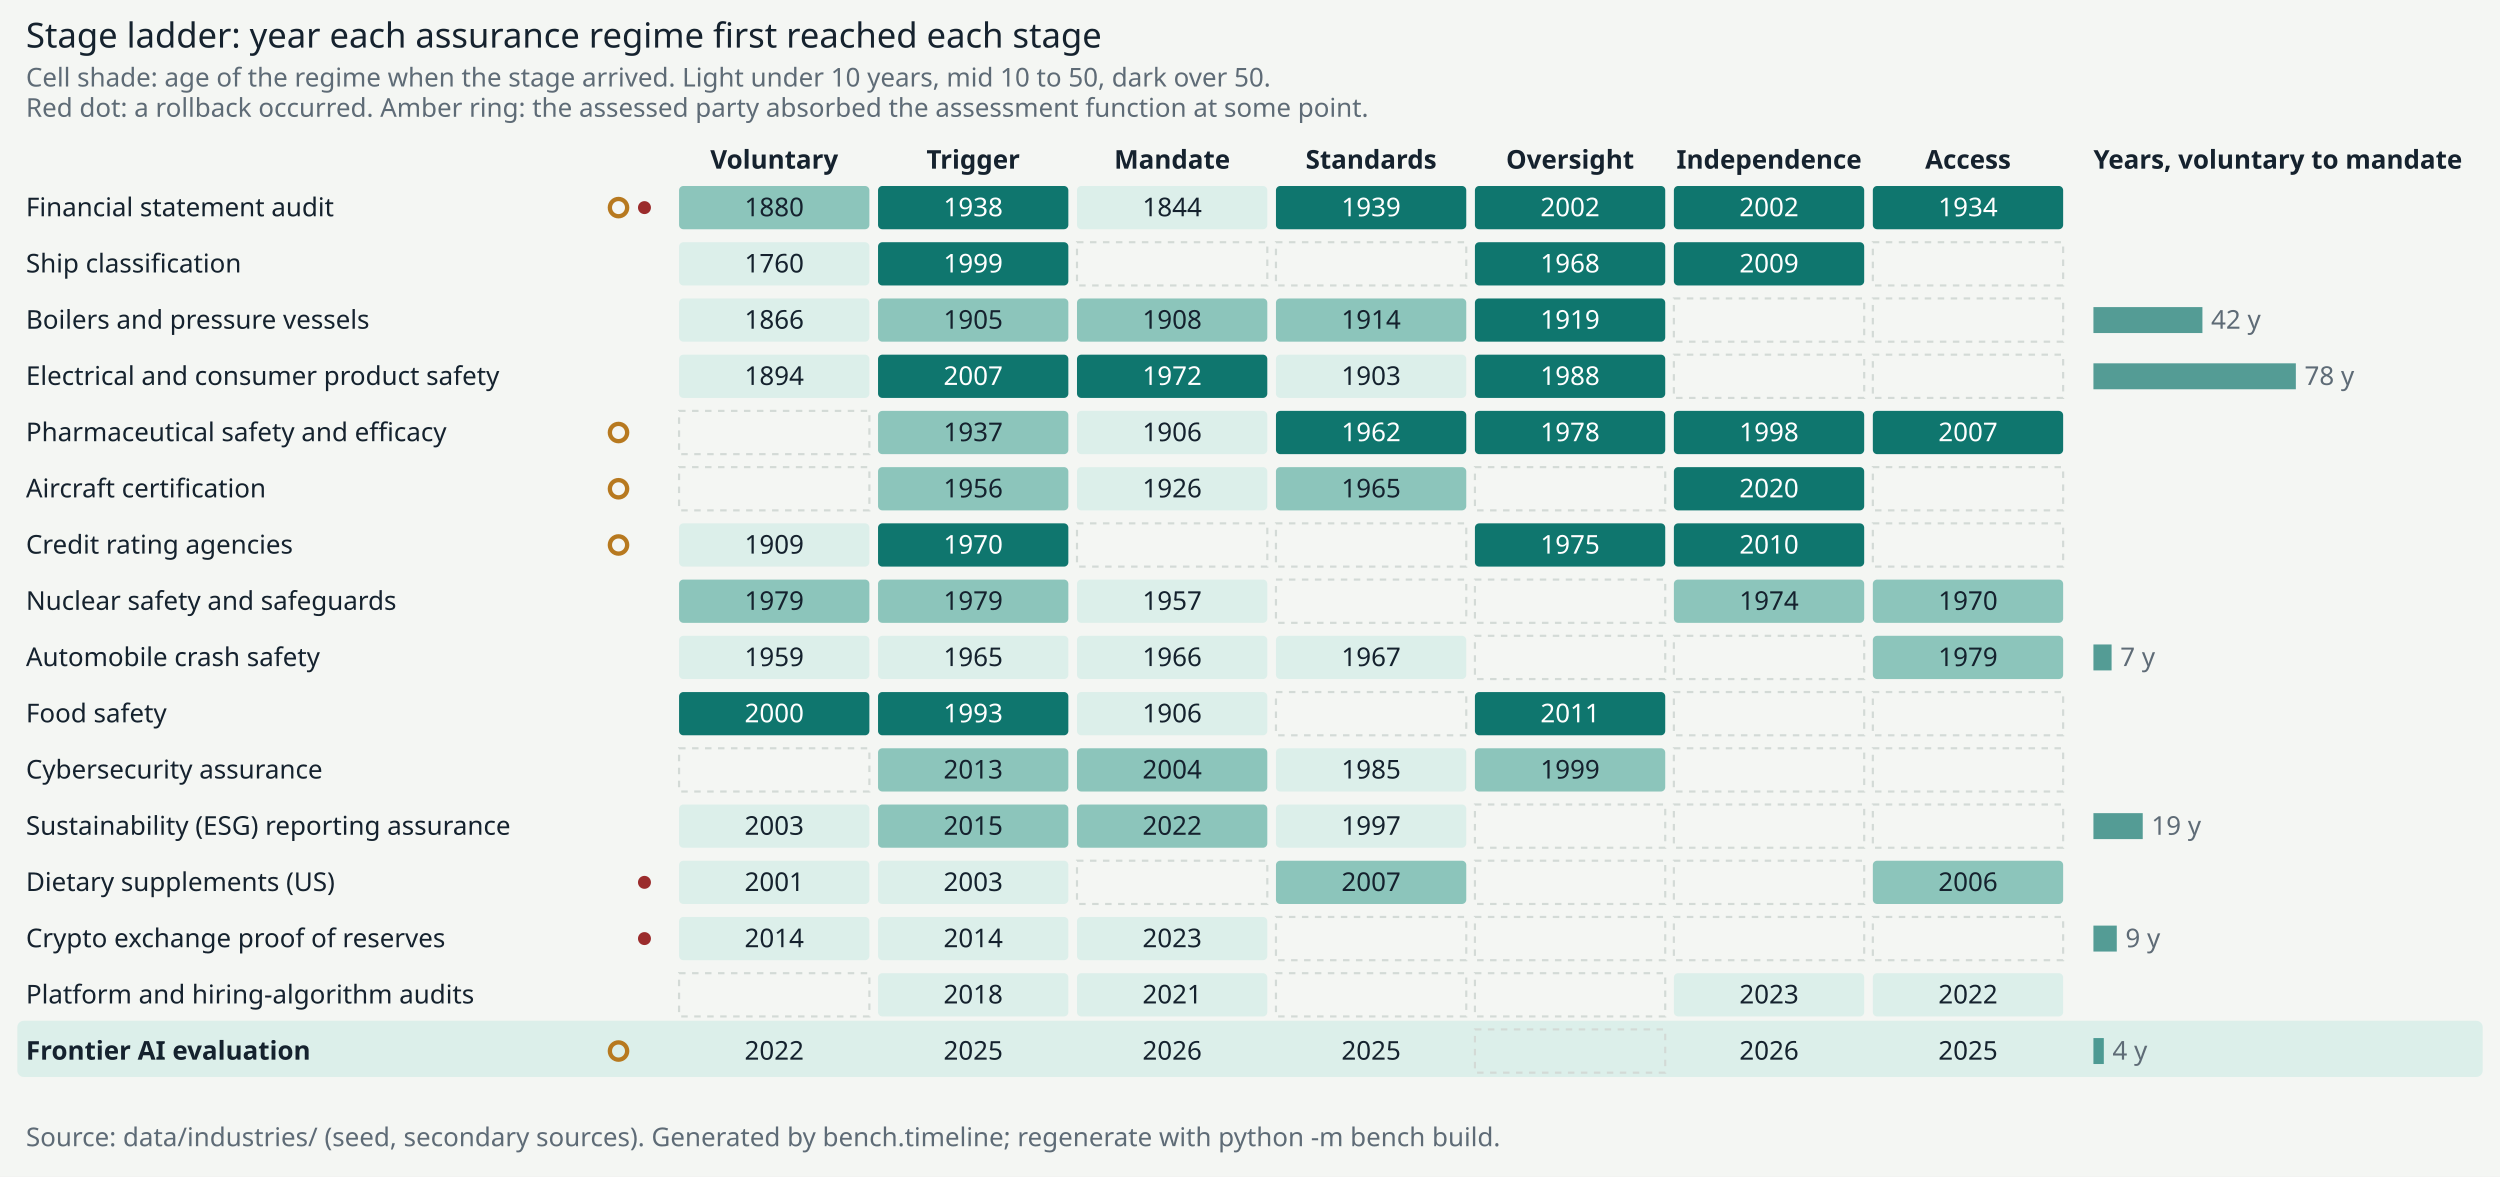
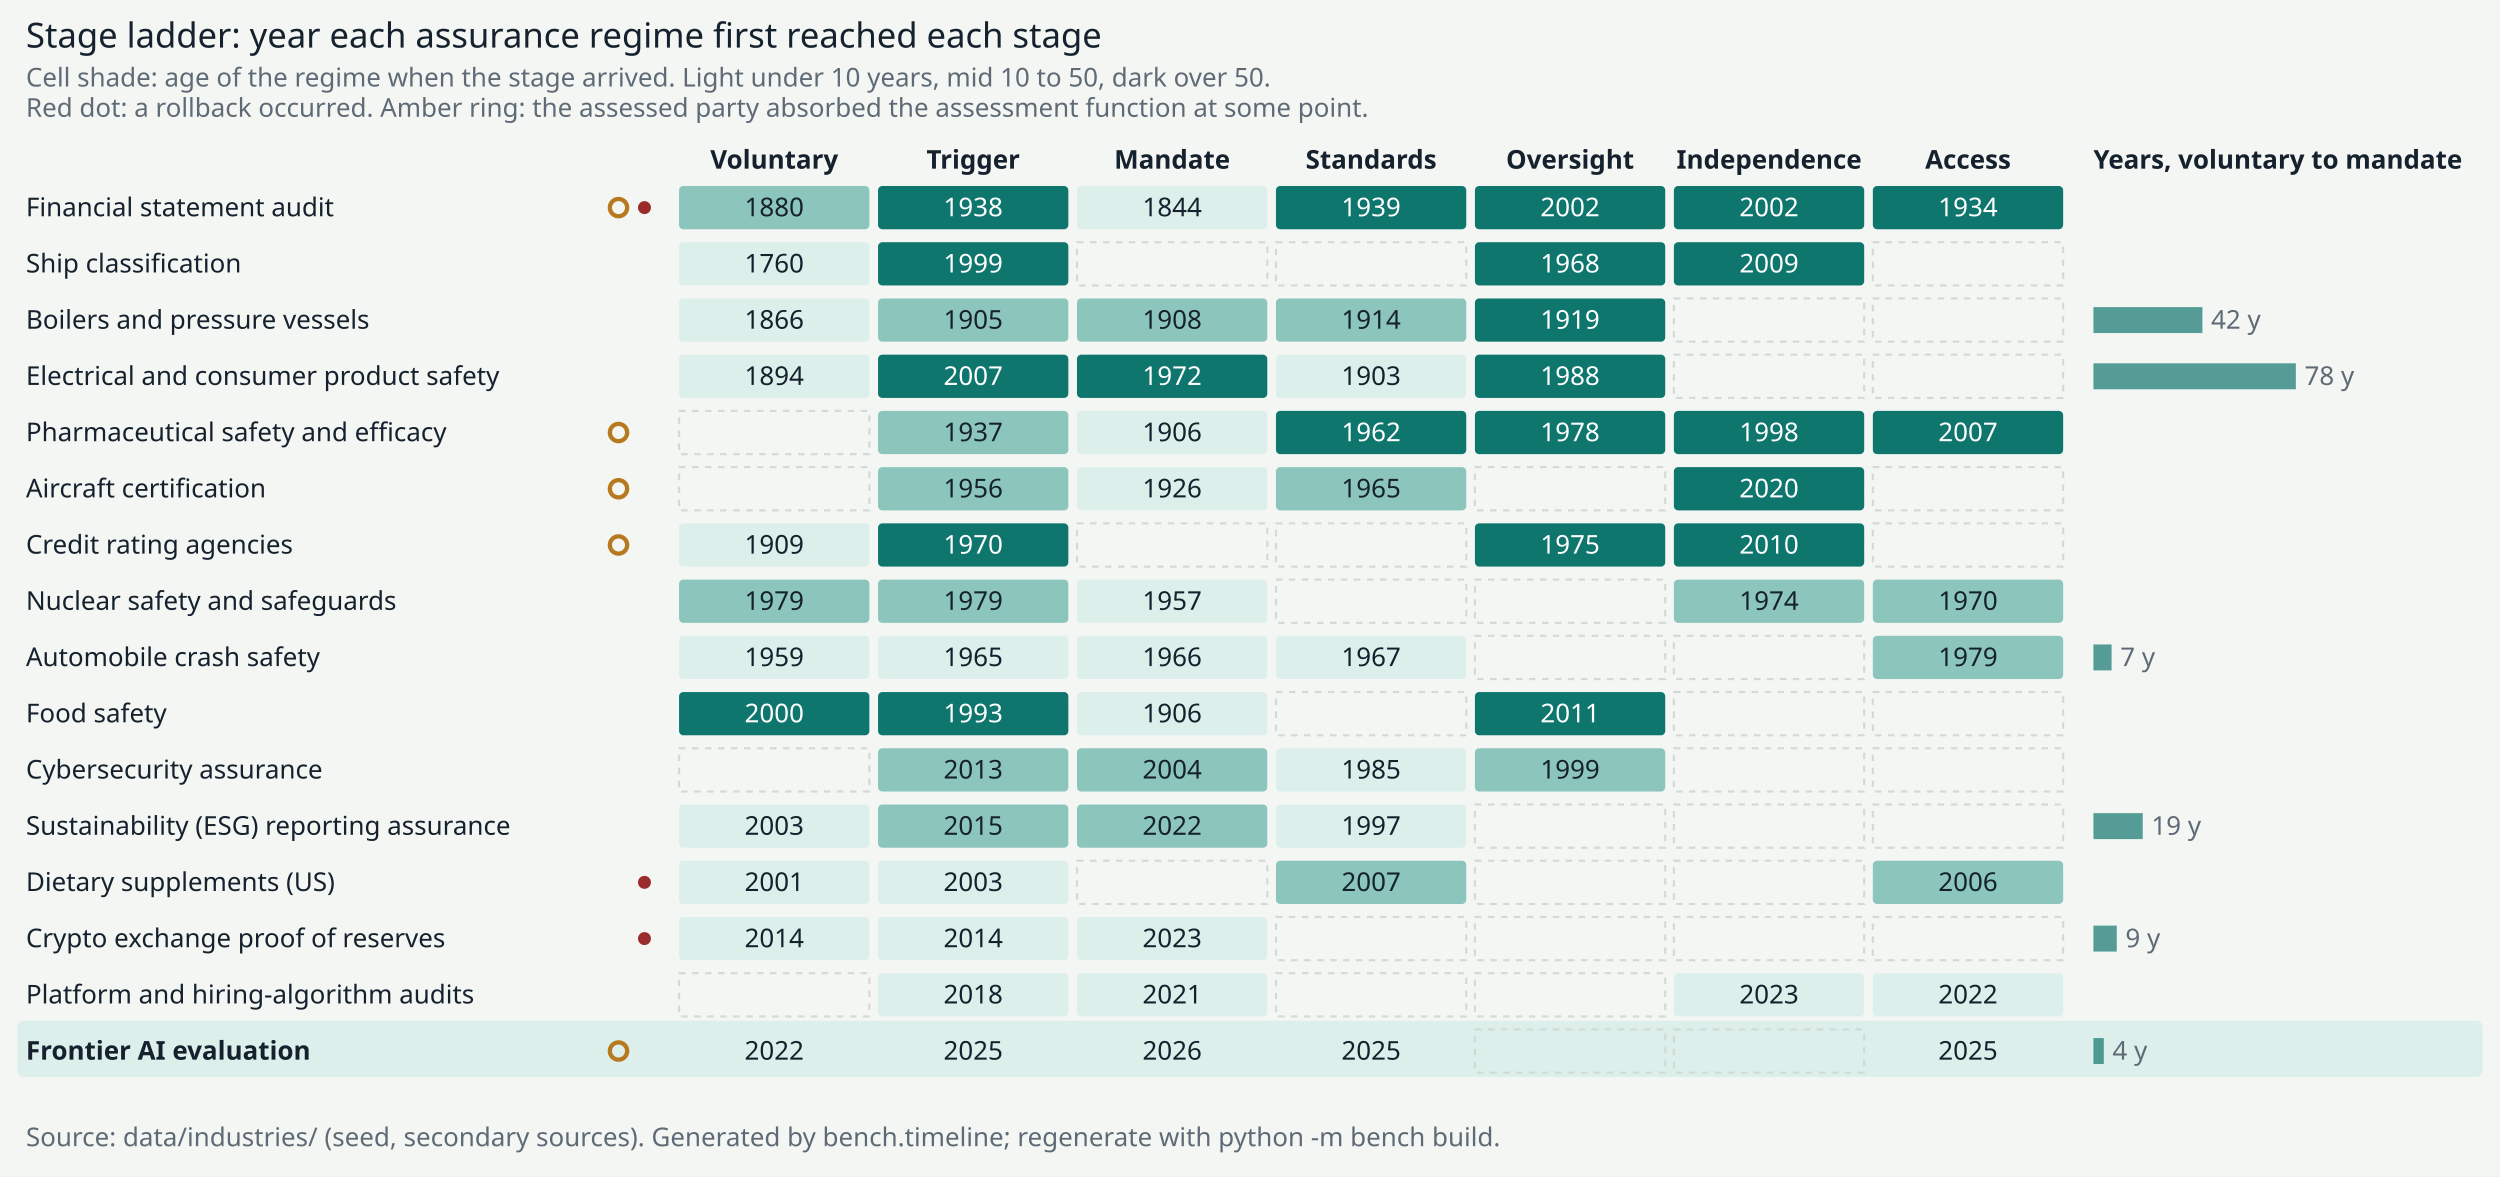
<svg xmlns="http://www.w3.org/2000/svg" viewBox="0 0 1156 544" font-family="Instrument Sans, system-ui, sans-serif" font-size="12">
  <rect width="1156" height="544" fill="#F4F6F3" />
  <text x="12" y="22" font-size="16" fill="#15222E">Stage ladder: year each assurance regime first reached each stage</text>
  <text x="12" y="40" fill="#5E6B76">Cell shade: age of the regime when the stage arrived. Light under 10 years, mid 10 to 50, dark over 50.</text>
  <text x="12" y="54" fill="#5E6B76">Red dot: a rollback occurred. Amber ring: the assessed party absorbed the assessment function at some point.</text>
  <text x="358.0" y="78" text-anchor="middle" fill="#15222E" font-weight="600">Voluntary</text>
  <text x="450.0" y="78" text-anchor="middle" fill="#15222E" font-weight="600">Trigger</text>
  <text x="542.0" y="78" text-anchor="middle" fill="#15222E" font-weight="600">Mandate</text>
  <text x="634.0" y="78" text-anchor="middle" fill="#15222E" font-weight="600">Standards</text>
  <text x="726.0" y="78" text-anchor="middle" fill="#15222E" font-weight="600">Oversight</text>
  <text x="818.0" y="78" text-anchor="middle" fill="#15222E" font-weight="600">Independence</text>
  <text x="910.0" y="78" text-anchor="middle" fill="#15222E" font-weight="600">Access</text>
  <text x="968" y="78" fill="#15222E" font-weight="600">Years, voluntary to mandate</text>
  <text x="12" y="100" fill="#15222E" font-weight="400">Financial statement audit</text>
  <rect x="314" y="86" width="88" height="20" fill="#8CC5BB" rx="2" />
  <text x="358.0" y="100" text-anchor="middle" fill="#15222E">1880</text>
  <rect x="406" y="86" width="88" height="20" fill="#0F766E" rx="2" />
  <text x="450.0" y="100" text-anchor="middle" fill="#FFFFFF">1938</text>
  <rect x="498" y="86" width="88" height="20" fill="#DCEFEA" rx="2" />
  <text x="542.0" y="100" text-anchor="middle" fill="#15222E">1844</text>
  <rect x="590" y="86" width="88" height="20" fill="#0F766E" rx="2" />
  <text x="634.0" y="100" text-anchor="middle" fill="#FFFFFF">1939</text>
  <rect x="682" y="86" width="88" height="20" fill="#0F766E" rx="2" />
  <text x="726.0" y="100" text-anchor="middle" fill="#FFFFFF">2002</text>
  <rect x="774" y="86" width="88" height="20" fill="#0F766E" rx="2" />
  <text x="818.0" y="100" text-anchor="middle" fill="#FFFFFF">2002</text>
  <rect x="866" y="86" width="88" height="20" fill="#0F766E" rx="2" />
  <text x="910.0" y="100" text-anchor="middle" fill="#FFFFFF">1934</text>
  <circle cx="298" cy="96" r="3" fill="#9B2C2C" />
  <circle cx="286" cy="96" r="4" fill="none" stroke="#B7791F" stroke-width="2" />
  <text x="12" y="126" fill="#15222E" font-weight="400">Ship classification</text>
  <rect x="314" y="112" width="88" height="20" fill="#DCEFEA" rx="2" />
  <text x="358.0" y="126" text-anchor="middle" fill="#15222E">1760</text>
  <rect x="406" y="112" width="88" height="20" fill="#0F766E" rx="2" />
  <text x="450.0" y="126" text-anchor="middle" fill="#FFFFFF">1999</text>
  <rect x="498" y="112" width="88" height="20" fill="none" stroke="#D3DAD6" stroke-dasharray="3 3" />
  <rect x="590" y="112" width="88" height="20" fill="none" stroke="#D3DAD6" stroke-dasharray="3 3" />
  <rect x="682" y="112" width="88" height="20" fill="#0F766E" rx="2" />
  <text x="726.0" y="126" text-anchor="middle" fill="#FFFFFF">1968</text>
  <rect x="774" y="112" width="88" height="20" fill="#0F766E" rx="2" />
  <text x="818.0" y="126" text-anchor="middle" fill="#FFFFFF">2009</text>
  <rect x="866" y="112" width="88" height="20" fill="none" stroke="#D3DAD6" stroke-dasharray="3 3" />
  <text x="12" y="152" fill="#15222E" font-weight="400">Boilers and pressure vessels</text>
  <rect x="314" y="138" width="88" height="20" fill="#DCEFEA" rx="2" />
  <text x="358.0" y="152" text-anchor="middle" fill="#15222E">1866</text>
  <rect x="406" y="138" width="88" height="20" fill="#8CC5BB" rx="2" />
  <text x="450.0" y="152" text-anchor="middle" fill="#15222E">1905</text>
  <rect x="498" y="138" width="88" height="20" fill="#8CC5BB" rx="2" />
  <text x="542.0" y="152" text-anchor="middle" fill="#15222E">1908</text>
  <rect x="590" y="138" width="88" height="20" fill="#8CC5BB" rx="2" />
  <text x="634.0" y="152" text-anchor="middle" fill="#15222E">1914</text>
  <rect x="682" y="138" width="88" height="20" fill="#0F766E" rx="2" />
  <text x="726.0" y="152" text-anchor="middle" fill="#FFFFFF">1919</text>
  <rect x="774" y="138" width="88" height="20" fill="none" stroke="#D3DAD6" stroke-dasharray="3 3" />
  <rect x="866" y="138" width="88" height="20" fill="none" stroke="#D3DAD6" stroke-dasharray="3 3" />
  <rect x="968" y="142" width="50.4" height="12" fill="#0F766E" opacity="0.7" />
  <text x="1022.4" y="152" fill="#5E6B76">42 y</text>
  <text x="12" y="178" fill="#15222E" font-weight="400">Electrical and consumer product safety</text>
  <rect x="314" y="164" width="88" height="20" fill="#DCEFEA" rx="2" />
  <text x="358.0" y="178" text-anchor="middle" fill="#15222E">1894</text>
  <rect x="406" y="164" width="88" height="20" fill="#0F766E" rx="2" />
  <text x="450.0" y="178" text-anchor="middle" fill="#FFFFFF">2007</text>
  <rect x="498" y="164" width="88" height="20" fill="#0F766E" rx="2" />
  <text x="542.0" y="178" text-anchor="middle" fill="#FFFFFF">1972</text>
  <rect x="590" y="164" width="88" height="20" fill="#DCEFEA" rx="2" />
  <text x="634.0" y="178" text-anchor="middle" fill="#15222E">1903</text>
  <rect x="682" y="164" width="88" height="20" fill="#0F766E" rx="2" />
  <text x="726.0" y="178" text-anchor="middle" fill="#FFFFFF">1988</text>
  <rect x="774" y="164" width="88" height="20" fill="none" stroke="#D3DAD6" stroke-dasharray="3 3" />
  <rect x="866" y="164" width="88" height="20" fill="none" stroke="#D3DAD6" stroke-dasharray="3 3" />
  <rect x="968" y="168" width="93.6" height="12" fill="#0F766E" opacity="0.7" />
  <text x="1065.6" y="178" fill="#5E6B76">78 y</text>
  <text x="12" y="204" fill="#15222E" font-weight="400">Pharmaceutical safety and efficacy</text>
  <rect x="314" y="190" width="88" height="20" fill="none" stroke="#D3DAD6" stroke-dasharray="3 3" />
  <rect x="406" y="190" width="88" height="20" fill="#8CC5BB" rx="2" />
  <text x="450.0" y="204" text-anchor="middle" fill="#15222E">1937</text>
  <rect x="498" y="190" width="88" height="20" fill="#DCEFEA" rx="2" />
  <text x="542.0" y="204" text-anchor="middle" fill="#15222E">1906</text>
  <rect x="590" y="190" width="88" height="20" fill="#0F766E" rx="2" />
  <text x="634.0" y="204" text-anchor="middle" fill="#FFFFFF">1962</text>
  <rect x="682" y="190" width="88" height="20" fill="#0F766E" rx="2" />
  <text x="726.0" y="204" text-anchor="middle" fill="#FFFFFF">1978</text>
  <rect x="774" y="190" width="88" height="20" fill="#0F766E" rx="2" />
  <text x="818.0" y="204" text-anchor="middle" fill="#FFFFFF">1998</text>
  <rect x="866" y="190" width="88" height="20" fill="#0F766E" rx="2" />
  <text x="910.0" y="204" text-anchor="middle" fill="#FFFFFF">2007</text>
  <circle cx="286" cy="200" r="4" fill="none" stroke="#B7791F" stroke-width="2" />
  <text x="12" y="230" fill="#15222E" font-weight="400">Aircraft certification</text>
  <rect x="314" y="216" width="88" height="20" fill="none" stroke="#D3DAD6" stroke-dasharray="3 3" />
  <rect x="406" y="216" width="88" height="20" fill="#8CC5BB" rx="2" />
  <text x="450.0" y="230" text-anchor="middle" fill="#15222E">1956</text>
  <rect x="498" y="216" width="88" height="20" fill="#DCEFEA" rx="2" />
  <text x="542.0" y="230" text-anchor="middle" fill="#15222E">1926</text>
  <rect x="590" y="216" width="88" height="20" fill="#8CC5BB" rx="2" />
  <text x="634.0" y="230" text-anchor="middle" fill="#15222E">1965</text>
  <rect x="682" y="216" width="88" height="20" fill="none" stroke="#D3DAD6" stroke-dasharray="3 3" />
  <rect x="774" y="216" width="88" height="20" fill="#0F766E" rx="2" />
  <text x="818.0" y="230" text-anchor="middle" fill="#FFFFFF">2020</text>
  <rect x="866" y="216" width="88" height="20" fill="none" stroke="#D3DAD6" stroke-dasharray="3 3" />
  <circle cx="286" cy="226" r="4" fill="none" stroke="#B7791F" stroke-width="2" />
  <text x="12" y="256" fill="#15222E" font-weight="400">Credit rating agencies</text>
  <rect x="314" y="242" width="88" height="20" fill="#DCEFEA" rx="2" />
  <text x="358.0" y="256" text-anchor="middle" fill="#15222E">1909</text>
  <rect x="406" y="242" width="88" height="20" fill="#0F766E" rx="2" />
  <text x="450.0" y="256" text-anchor="middle" fill="#FFFFFF">1970</text>
  <rect x="498" y="242" width="88" height="20" fill="none" stroke="#D3DAD6" stroke-dasharray="3 3" />
  <rect x="590" y="242" width="88" height="20" fill="none" stroke="#D3DAD6" stroke-dasharray="3 3" />
  <rect x="682" y="242" width="88" height="20" fill="#0F766E" rx="2" />
  <text x="726.0" y="256" text-anchor="middle" fill="#FFFFFF">1975</text>
  <rect x="774" y="242" width="88" height="20" fill="#0F766E" rx="2" />
  <text x="818.0" y="256" text-anchor="middle" fill="#FFFFFF">2010</text>
  <rect x="866" y="242" width="88" height="20" fill="none" stroke="#D3DAD6" stroke-dasharray="3 3" />
  <circle cx="286" cy="252" r="4" fill="none" stroke="#B7791F" stroke-width="2" />
  <text x="12" y="282" fill="#15222E" font-weight="400">Nuclear safety and safeguards</text>
  <rect x="314" y="268" width="88" height="20" fill="#8CC5BB" rx="2" />
  <text x="358.0" y="282" text-anchor="middle" fill="#15222E">1979</text>
  <rect x="406" y="268" width="88" height="20" fill="#8CC5BB" rx="2" />
  <text x="450.0" y="282" text-anchor="middle" fill="#15222E">1979</text>
  <rect x="498" y="268" width="88" height="20" fill="#DCEFEA" rx="2" />
  <text x="542.0" y="282" text-anchor="middle" fill="#15222E">1957</text>
  <rect x="590" y="268" width="88" height="20" fill="none" stroke="#D3DAD6" stroke-dasharray="3 3" />
  <rect x="682" y="268" width="88" height="20" fill="none" stroke="#D3DAD6" stroke-dasharray="3 3" />
  <rect x="774" y="268" width="88" height="20" fill="#8CC5BB" rx="2" />
  <text x="818.0" y="282" text-anchor="middle" fill="#15222E">1974</text>
  <rect x="866" y="268" width="88" height="20" fill="#8CC5BB" rx="2" />
  <text x="910.0" y="282" text-anchor="middle" fill="#15222E">1970</text>
  <text x="12" y="308" fill="#15222E" font-weight="400">Automobile crash safety</text>
  <rect x="314" y="294" width="88" height="20" fill="#DCEFEA" rx="2" />
  <text x="358.0" y="308" text-anchor="middle" fill="#15222E">1959</text>
  <rect x="406" y="294" width="88" height="20" fill="#DCEFEA" rx="2" />
  <text x="450.0" y="308" text-anchor="middle" fill="#15222E">1965</text>
  <rect x="498" y="294" width="88" height="20" fill="#DCEFEA" rx="2" />
  <text x="542.0" y="308" text-anchor="middle" fill="#15222E">1966</text>
  <rect x="590" y="294" width="88" height="20" fill="#DCEFEA" rx="2" />
  <text x="634.0" y="308" text-anchor="middle" fill="#15222E">1967</text>
  <rect x="682" y="294" width="88" height="20" fill="none" stroke="#D3DAD6" stroke-dasharray="3 3" />
  <rect x="774" y="294" width="88" height="20" fill="none" stroke="#D3DAD6" stroke-dasharray="3 3" />
  <rect x="866" y="294" width="88" height="20" fill="#8CC5BB" rx="2" />
  <text x="910.0" y="308" text-anchor="middle" fill="#15222E">1979</text>
  <rect x="968" y="298" width="8.4" height="12" fill="#0F766E" opacity="0.7" />
  <text x="980.4" y="308" fill="#5E6B76">7 y</text>
  <text x="12" y="334" fill="#15222E" font-weight="400">Food safety</text>
  <rect x="314" y="320" width="88" height="20" fill="#0F766E" rx="2" />
  <text x="358.0" y="334" text-anchor="middle" fill="#FFFFFF">2000</text>
  <rect x="406" y="320" width="88" height="20" fill="#0F766E" rx="2" />
  <text x="450.0" y="334" text-anchor="middle" fill="#FFFFFF">1993</text>
  <rect x="498" y="320" width="88" height="20" fill="#DCEFEA" rx="2" />
  <text x="542.0" y="334" text-anchor="middle" fill="#15222E">1906</text>
  <rect x="590" y="320" width="88" height="20" fill="none" stroke="#D3DAD6" stroke-dasharray="3 3" />
  <rect x="682" y="320" width="88" height="20" fill="#0F766E" rx="2" />
  <text x="726.0" y="334" text-anchor="middle" fill="#FFFFFF">2011</text>
  <rect x="774" y="320" width="88" height="20" fill="none" stroke="#D3DAD6" stroke-dasharray="3 3" />
  <rect x="866" y="320" width="88" height="20" fill="none" stroke="#D3DAD6" stroke-dasharray="3 3" />
  <text x="12" y="360" fill="#15222E" font-weight="400">Cybersecurity assurance</text>
  <rect x="314" y="346" width="88" height="20" fill="none" stroke="#D3DAD6" stroke-dasharray="3 3" />
  <rect x="406" y="346" width="88" height="20" fill="#8CC5BB" rx="2" />
  <text x="450.0" y="360" text-anchor="middle" fill="#15222E">2013</text>
  <rect x="498" y="346" width="88" height="20" fill="#8CC5BB" rx="2" />
  <text x="542.0" y="360" text-anchor="middle" fill="#15222E">2004</text>
  <rect x="590" y="346" width="88" height="20" fill="#DCEFEA" rx="2" />
  <text x="634.0" y="360" text-anchor="middle" fill="#15222E">1985</text>
  <rect x="682" y="346" width="88" height="20" fill="#8CC5BB" rx="2" />
  <text x="726.0" y="360" text-anchor="middle" fill="#15222E">1999</text>
  <rect x="774" y="346" width="88" height="20" fill="none" stroke="#D3DAD6" stroke-dasharray="3 3" />
  <rect x="866" y="346" width="88" height="20" fill="none" stroke="#D3DAD6" stroke-dasharray="3 3" />
  <text x="12" y="386" fill="#15222E" font-weight="400">Sustainability (ESG) reporting assurance</text>
  <rect x="314" y="372" width="88" height="20" fill="#DCEFEA" rx="2" />
  <text x="358.0" y="386" text-anchor="middle" fill="#15222E">2003</text>
  <rect x="406" y="372" width="88" height="20" fill="#8CC5BB" rx="2" />
  <text x="450.0" y="386" text-anchor="middle" fill="#15222E">2015</text>
  <rect x="498" y="372" width="88" height="20" fill="#8CC5BB" rx="2" />
  <text x="542.0" y="386" text-anchor="middle" fill="#15222E">2022</text>
  <rect x="590" y="372" width="88" height="20" fill="#DCEFEA" rx="2" />
  <text x="634.0" y="386" text-anchor="middle" fill="#15222E">1997</text>
  <rect x="682" y="372" width="88" height="20" fill="none" stroke="#D3DAD6" stroke-dasharray="3 3" />
  <rect x="774" y="372" width="88" height="20" fill="none" stroke="#D3DAD6" stroke-dasharray="3 3" />
  <rect x="866" y="372" width="88" height="20" fill="none" stroke="#D3DAD6" stroke-dasharray="3 3" />
  <rect x="968" y="376" width="22.8" height="12" fill="#0F766E" opacity="0.7" />
  <text x="994.8" y="386" fill="#5E6B76">19 y</text>
  <text x="12" y="412" fill="#15222E" font-weight="400">Dietary supplements (US)</text>
  <rect x="314" y="398" width="88" height="20" fill="#DCEFEA" rx="2" />
  <text x="358.0" y="412" text-anchor="middle" fill="#15222E">2001</text>
  <rect x="406" y="398" width="88" height="20" fill="#DCEFEA" rx="2" />
  <text x="450.0" y="412" text-anchor="middle" fill="#15222E">2003</text>
  <rect x="498" y="398" width="88" height="20" fill="none" stroke="#D3DAD6" stroke-dasharray="3 3" />
  <rect x="590" y="398" width="88" height="20" fill="#8CC5BB" rx="2" />
  <text x="634.0" y="412" text-anchor="middle" fill="#15222E">2007</text>
  <rect x="682" y="398" width="88" height="20" fill="none" stroke="#D3DAD6" stroke-dasharray="3 3" />
  <rect x="774" y="398" width="88" height="20" fill="none" stroke="#D3DAD6" stroke-dasharray="3 3" />
  <rect x="866" y="398" width="88" height="20" fill="#8CC5BB" rx="2" />
  <text x="910.0" y="412" text-anchor="middle" fill="#15222E">2006</text>
  <circle cx="298" cy="408" r="3" fill="#9B2C2C" />
  <text x="12" y="438" fill="#15222E" font-weight="400">Crypto exchange proof of reserves</text>
  <rect x="314" y="424" width="88" height="20" fill="#DCEFEA" rx="2" />
  <text x="358.0" y="438" text-anchor="middle" fill="#15222E">2014</text>
  <rect x="406" y="424" width="88" height="20" fill="#DCEFEA" rx="2" />
  <text x="450.0" y="438" text-anchor="middle" fill="#15222E">2014</text>
  <rect x="498" y="424" width="88" height="20" fill="#DCEFEA" rx="2" />
  <text x="542.0" y="438" text-anchor="middle" fill="#15222E">2023</text>
  <rect x="590" y="424" width="88" height="20" fill="none" stroke="#D3DAD6" stroke-dasharray="3 3" />
  <rect x="682" y="424" width="88" height="20" fill="none" stroke="#D3DAD6" stroke-dasharray="3 3" />
  <rect x="774" y="424" width="88" height="20" fill="none" stroke="#D3DAD6" stroke-dasharray="3 3" />
  <rect x="866" y="424" width="88" height="20" fill="none" stroke="#D3DAD6" stroke-dasharray="3 3" />
  <rect x="968" y="428" width="10.8" height="12" fill="#0F766E" opacity="0.7" />
  <text x="982.8" y="438" fill="#5E6B76">9 y</text>
  <circle cx="298" cy="434" r="3" fill="#9B2C2C" />
  <text x="12" y="464" fill="#15222E" font-weight="400">Platform and hiring-algorithm audits</text>
  <rect x="314" y="450" width="88" height="20" fill="none" stroke="#D3DAD6" stroke-dasharray="3 3" />
  <rect x="406" y="450" width="88" height="20" fill="#DCEFEA" rx="2" />
  <text x="450.0" y="464" text-anchor="middle" fill="#15222E">2018</text>
  <rect x="498" y="450" width="88" height="20" fill="#DCEFEA" rx="2" />
  <text x="542.0" y="464" text-anchor="middle" fill="#15222E">2021</text>
  <rect x="590" y="450" width="88" height="20" fill="none" stroke="#D3DAD6" stroke-dasharray="3 3" />
  <rect x="682" y="450" width="88" height="20" fill="none" stroke="#D3DAD6" stroke-dasharray="3 3" />
  <rect x="774" y="450" width="88" height="20" fill="#DCEFEA" rx="2" />
  <text x="818.0" y="464" text-anchor="middle" fill="#15222E">2023</text>
  <rect x="866" y="450" width="88" height="20" fill="#DCEFEA" rx="2" />
  <text x="910.0" y="464" text-anchor="middle" fill="#15222E">2022</text>
  <rect x="8" y="472" width="1140" height="26" fill="#DCEFEA" rx="3" />
  <text x="12" y="490" fill="#15222E" font-weight="600">Frontier AI evaluation</text>
  <rect x="314" y="476" width="88" height="20" fill="#DCEFEA" rx="2" />
  <text x="358.0" y="490" text-anchor="middle" fill="#15222E">2022</text>
  <rect x="406" y="476" width="88" height="20" fill="#DCEFEA" rx="2" />
  <text x="450.0" y="490" text-anchor="middle" fill="#15222E">2025</text>
  <rect x="498" y="476" width="88" height="20" fill="#DCEFEA" rx="2" />
  <text x="542.0" y="490" text-anchor="middle" fill="#15222E">2026</text>
  <rect x="590" y="476" width="88" height="20" fill="#DCEFEA" rx="2" />
  <text x="634.0" y="490" text-anchor="middle" fill="#15222E">2025</text>
  <rect x="682" y="476" width="88" height="20" fill="none" stroke="#D3DAD6" stroke-dasharray="3 3" />
-   <rect x="774" y="476" width="88" height="20" fill="#DCEFEA" rx="2" />
-   <text x="818.0" y="490" text-anchor="middle" fill="#15222E">2026</text>
+   <rect x="774" y="476" width="88" height="20" fill="none" stroke="#D3DAD6" stroke-dasharray="3 3" />
  <rect x="866" y="476" width="88" height="20" fill="#DCEFEA" rx="2" />
  <text x="910.0" y="490" text-anchor="middle" fill="#15222E">2025</text>
  <rect x="968" y="480" width="4.8" height="12" fill="#0F766E" opacity="0.7" />
  <text x="976.8" y="490" fill="#5E6B76">4 y</text>
  <circle cx="286" cy="486" r="4" fill="none" stroke="#B7791F" stroke-width="2" />
  <text x="12" y="530" fill="#5E6B76">Source: data/industries/ (seed, secondary sources). Generated by bench.timeline; regenerate with python -m bench build.</text>
</svg>
